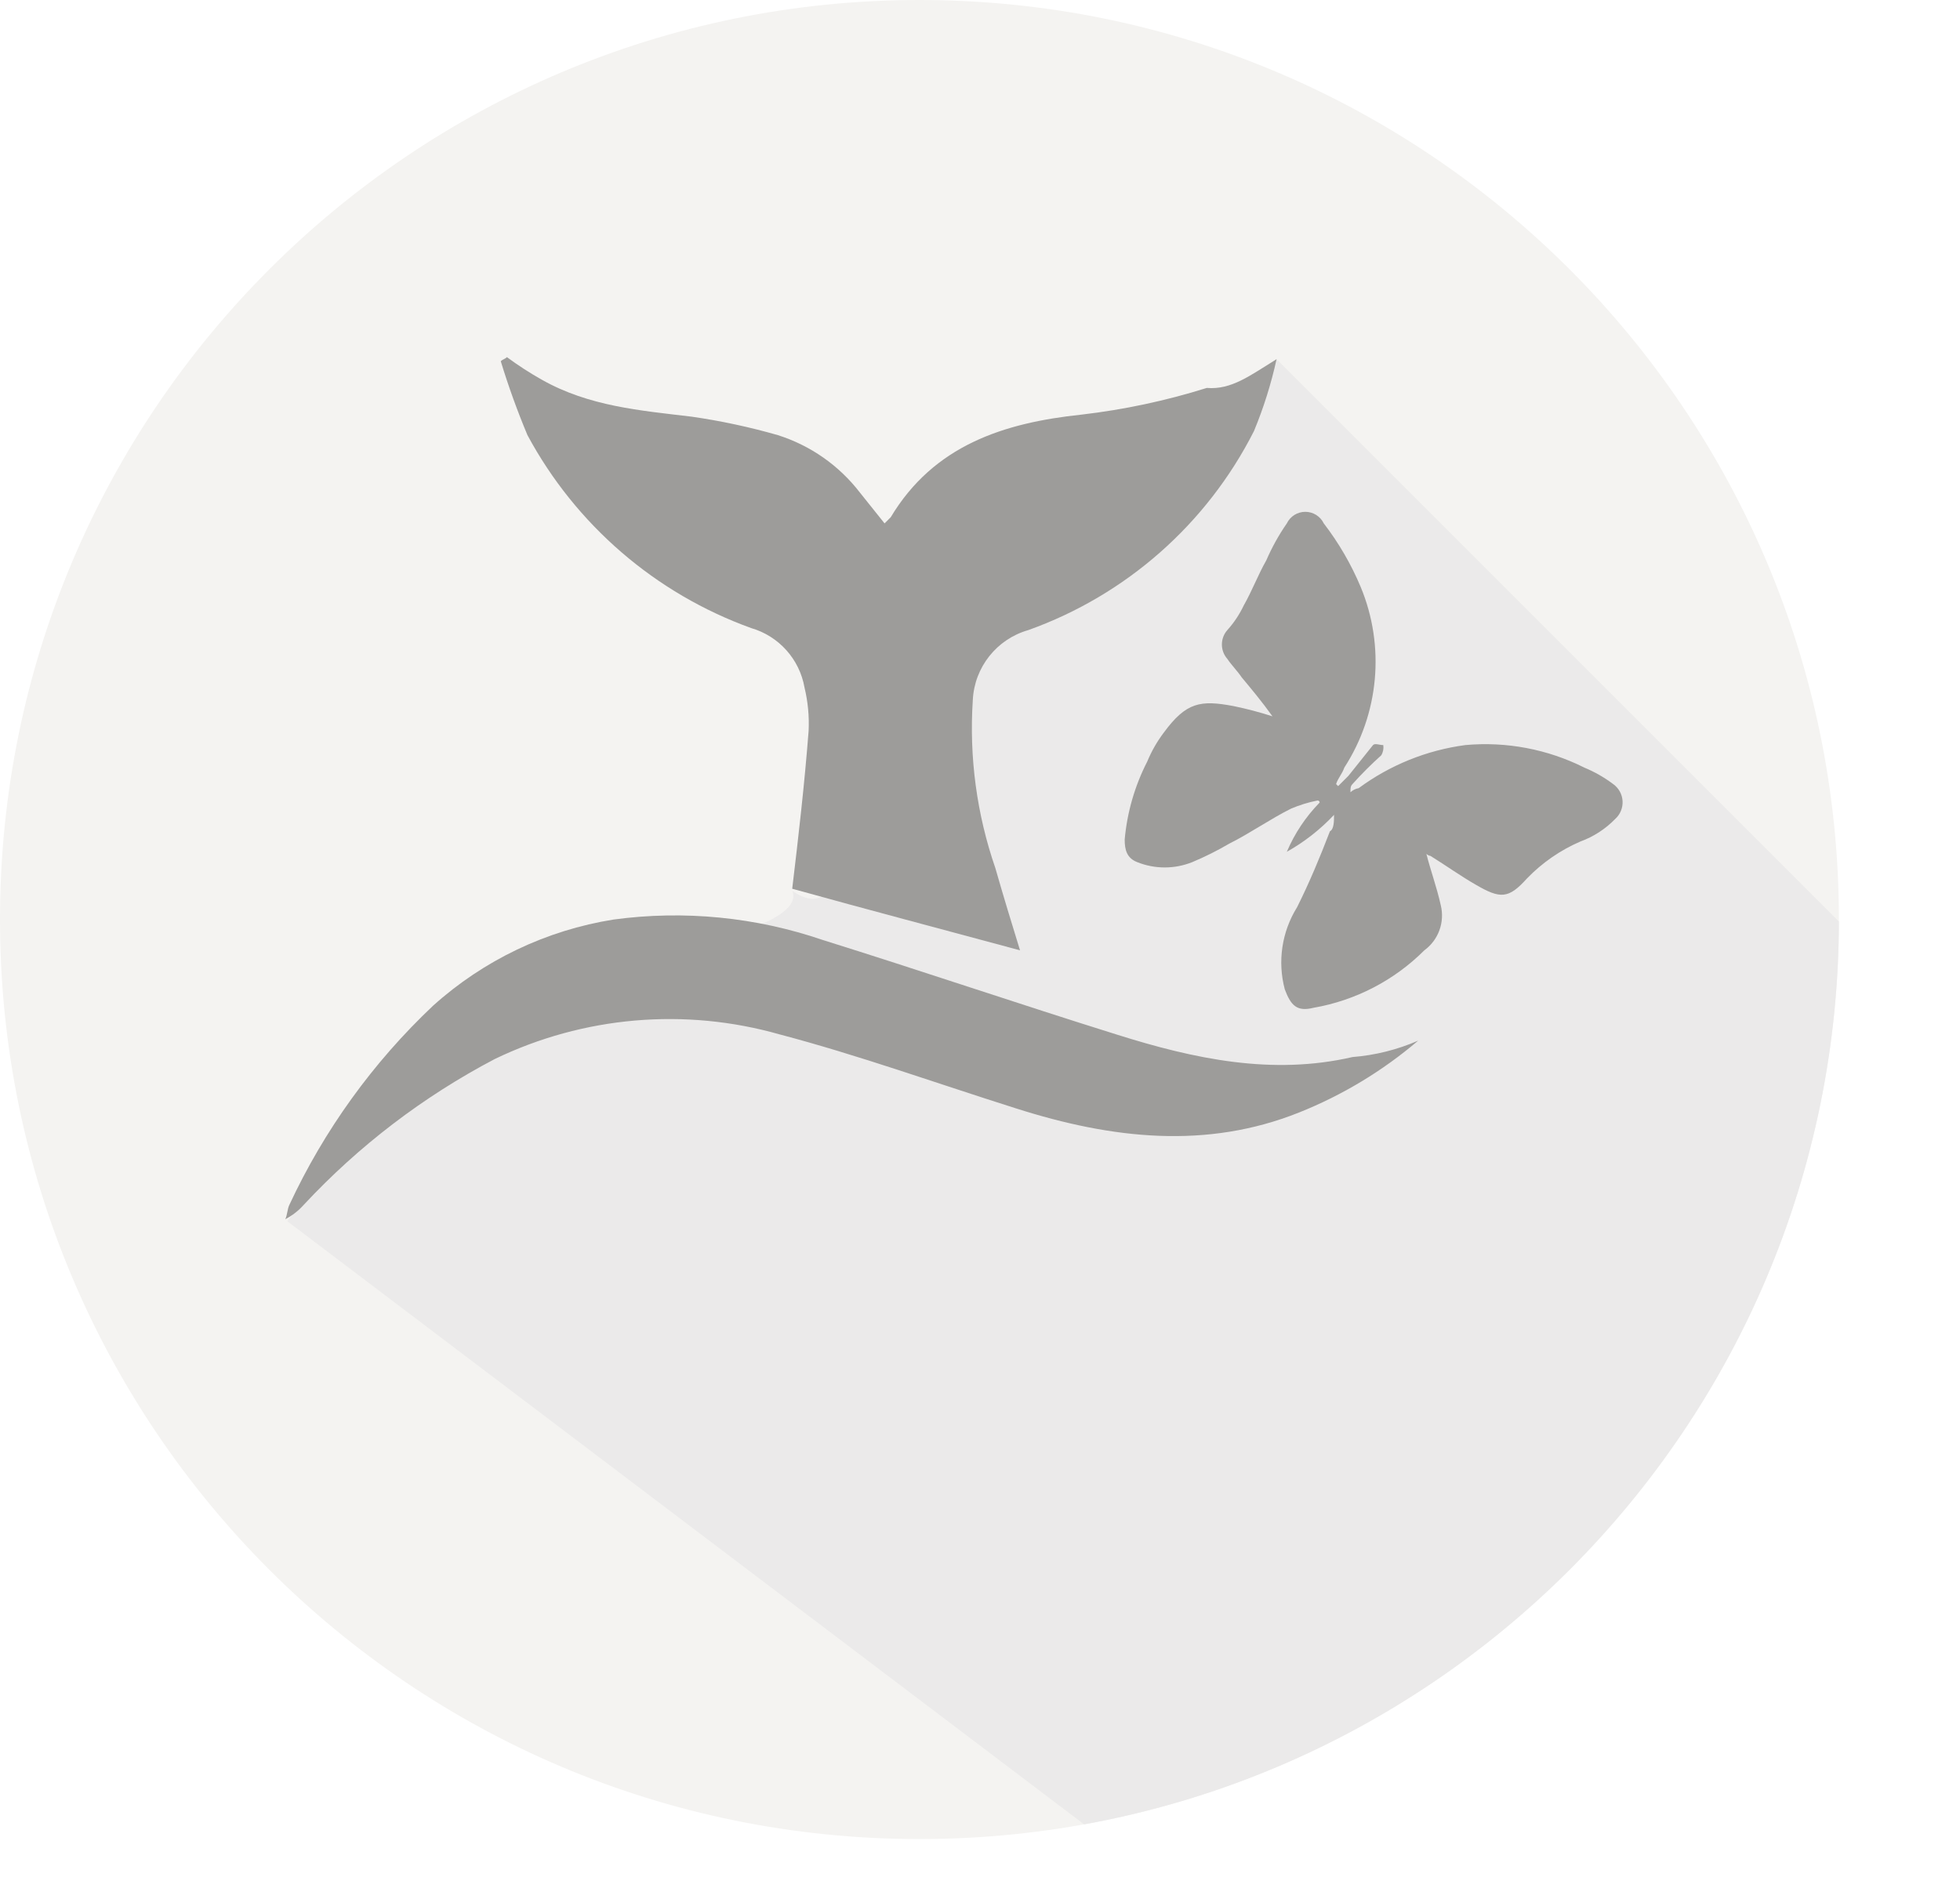
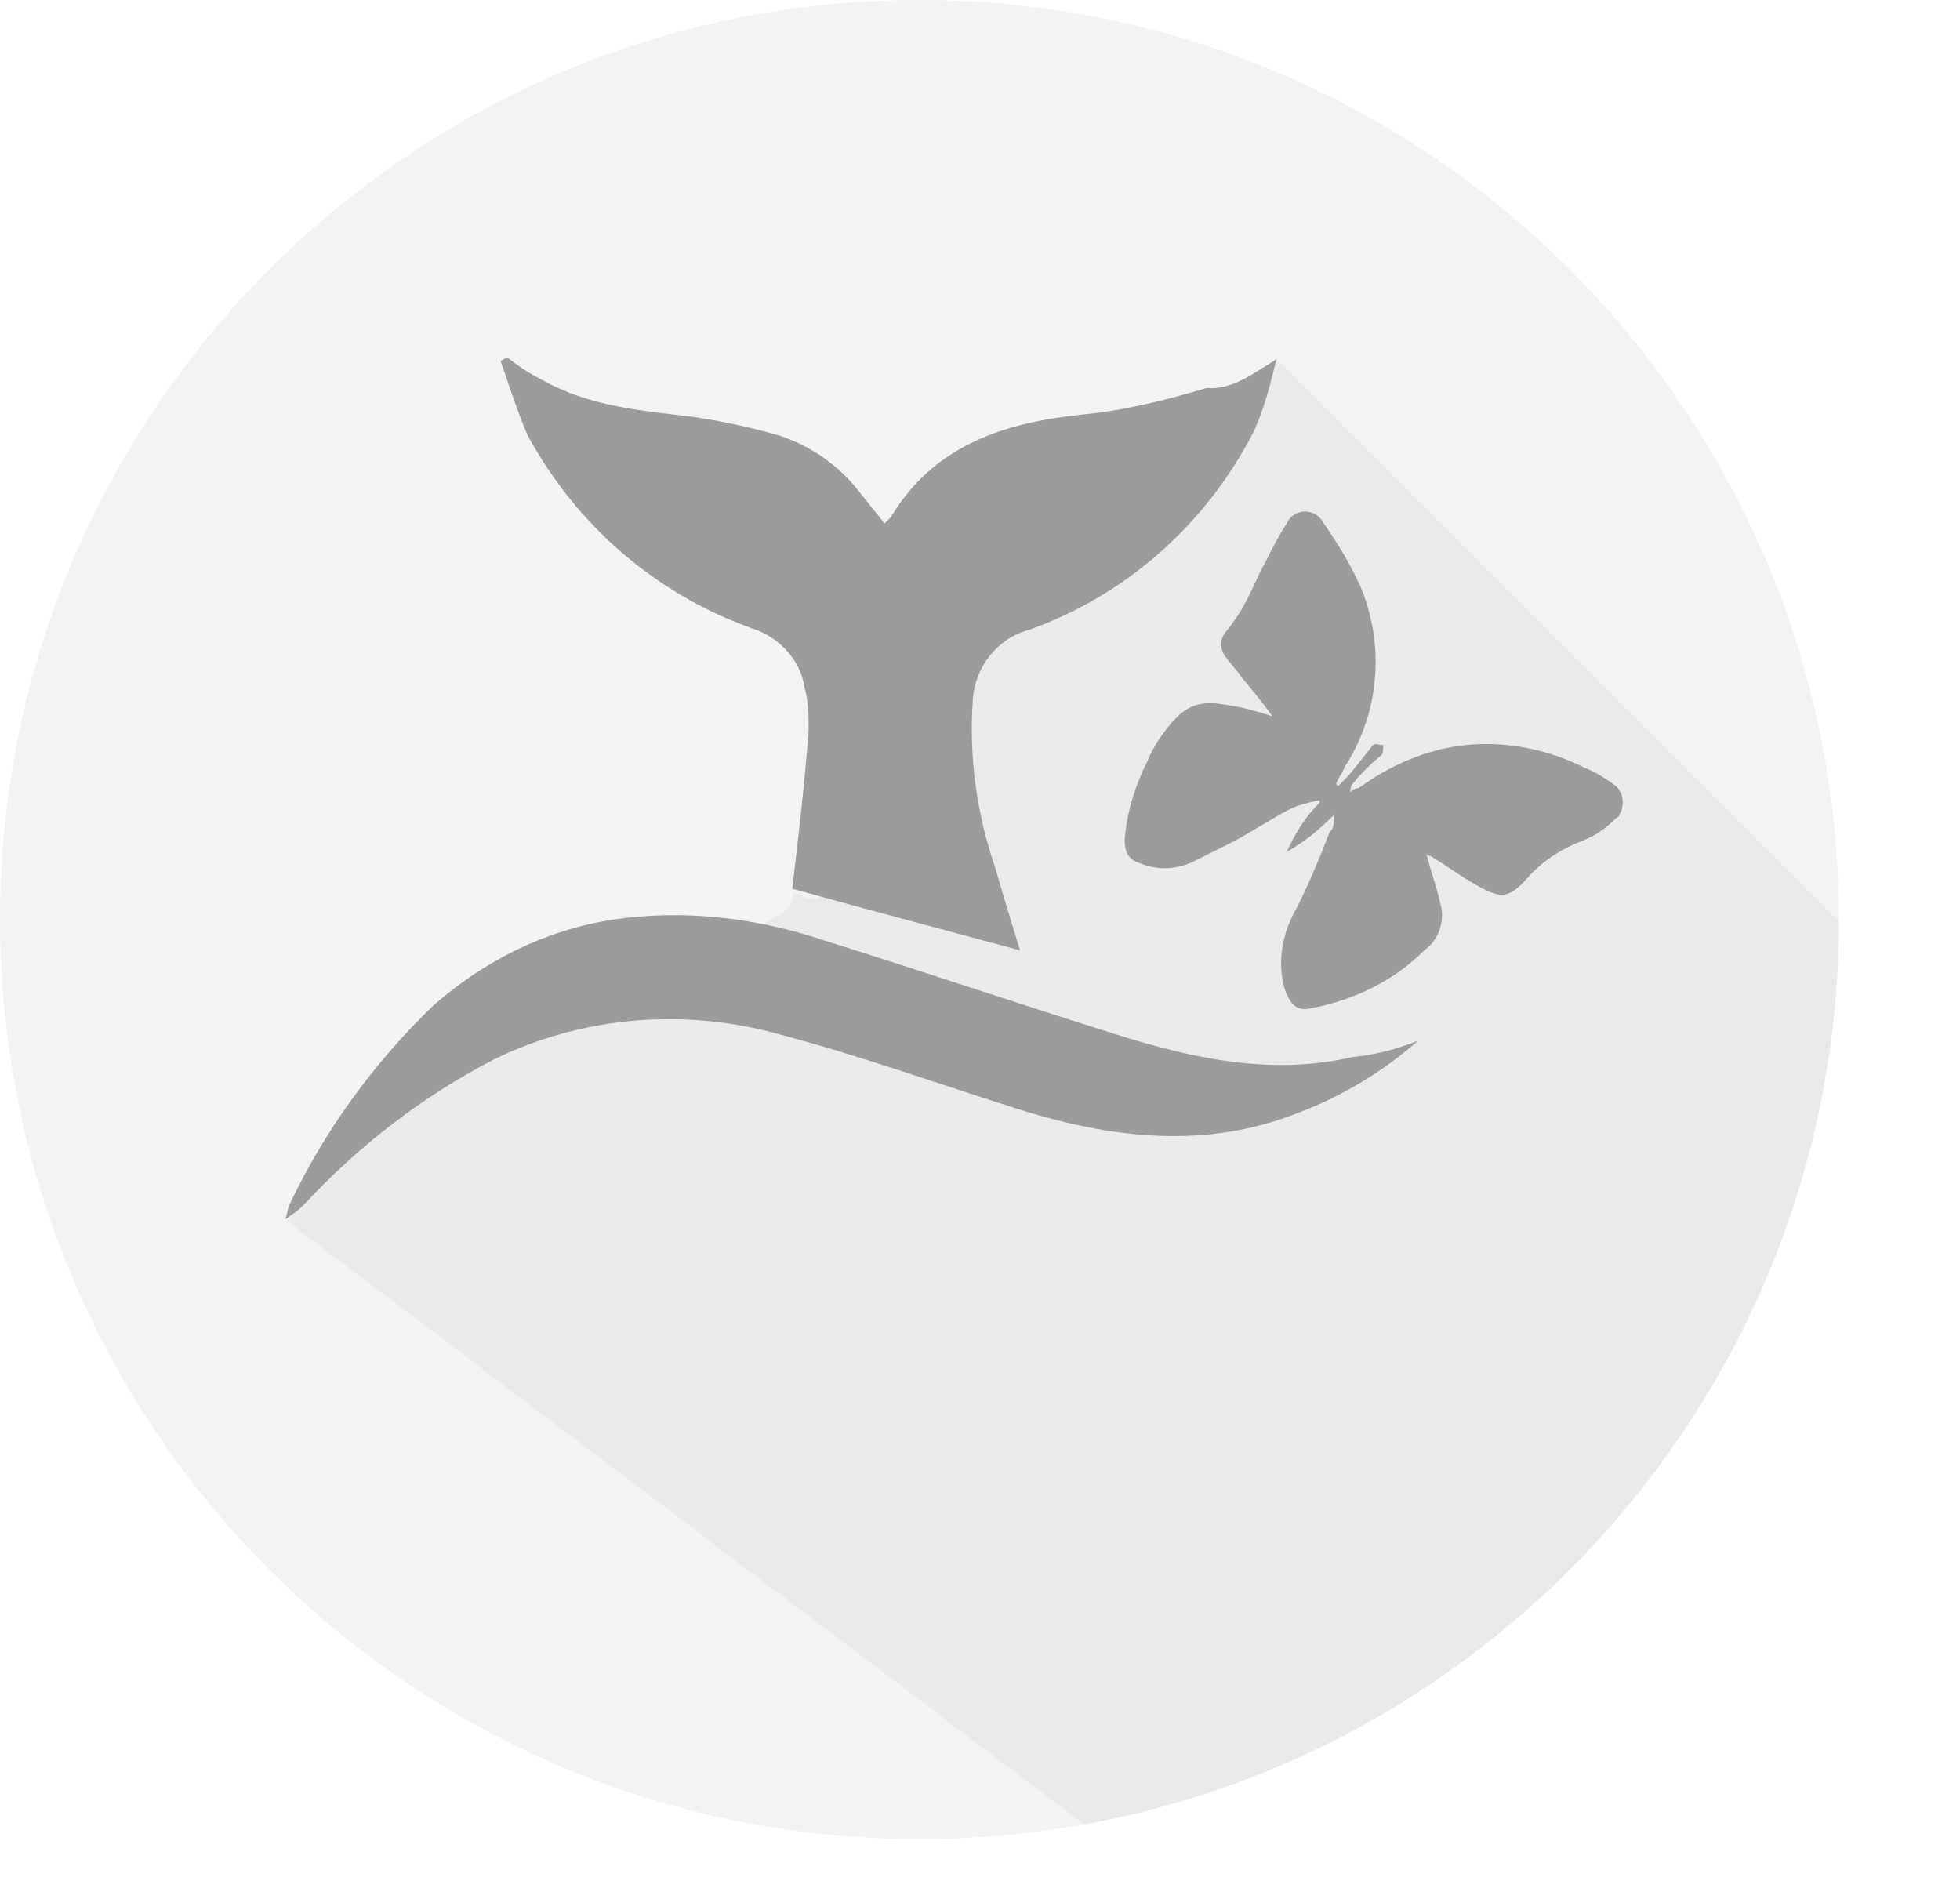
- <svg xmlns="http://www.w3.org/2000/svg" viewBox="0 0 95.5 92.5">
-   <defs>
-     <style>.cls-1{fill:none;}.cls-2{fill:#f4f3f1;}.cls-3{clip-path:url(#clip-path);}.cls-4{fill:#ebeaea;}.cls-5{fill:#9d9c9a;}</style>
-     <clipPath id="clip-path">
-       <circle class="cls-1" cx="44.8" cy="44.8" r="44.8" />
-     </clipPath>
-   </defs>
-   <g id="Layer_2" data-name="Layer 2">
-     <g id="Layer_1-2" data-name="Layer 1">
-       <g id="Capa_2" data-name="Capa 2">
-         <circle class="cls-2" cx="44.8" cy="44.8" r="44.8" />
+ <svg xmlns="http://www.w3.org/2000/svg" xmlns:xlink="http://www.w3.org/1999/xlink" version="1.1" id="Layer_1" x="0px" y="0px" viewBox="0 0 95.5 92.5" style="enable-background:new 0 0 95.5 92.5;" xml:space="preserve">
+   <style type="text/css">
+ 	.st0{fill:#F4F3F1;}
+ 	.st1{clip-path:url(#SVGID_2_);}
+ 	.st2{fill:#EBEAEA;}
+ 	.st3{fill:#9D9C9A;}
+ </style>
+   <g id="Layer_2">
+     <g id="Layer_1-2">
+       <g id="Capa_2">
+         <circle class="st0" cx="44.8" cy="44.8" r="44.8" />
      </g>
-       <g id="Capa_1" data-name="Capa 1">
-         <g class="cls-3">
-           <path class="cls-4" d="M14,59.5l43.6,33,29.8-12,3-6.4,2.9-5.7,2.2-5.3-.2-10.2-2.8-5.1L62.2,17.5S45,30.4,43.3,31.9c-3.1,3-.9,14.1-4.7,11.5,1.1,2.6-14.7,4.3-17.4,5.7A118.12,118.12,0,0,1,14,59.5Z" />
+       <g id="Capa_1">
+         <g>
+           <defs>
+             <circle id="SVGID_1_" cx="44.8" cy="44.8" r="44.8" />
+           </defs>
+           <clipPath id="SVGID_2_">
+             <use xlink:href="#SVGID_1_" style="overflow:visible;" />
+           </clipPath>
+           <g class="st1">
+             <path class="st2" d="M14,59.5l43.6,33l29.8-12l3-6.4l2.9-5.7l2.2-5.3l-0.2-10.2l-2.8-5.1L62.2,17.5c0,0-17.2,12.9-18.9,14.4       c-3.1,3-0.9,14.1-4.7,11.5c1.1,2.6-14.7,4.3-17.4,5.7C19,52.7,16.6,56.2,14,59.5z" />
+           </g>
        </g>
-         <path class="cls-5" d="M62.2,17.5A20.77,20.77,0,0,1,61.1,21a19.8,19.8,0,0,1-11,9.7,3.73,3.73,0,0,0-2.7,3.4,20.88,20.88,0,0,0,1.1,8.2c.4,1.4.8,2.7,1.2,4-3.7-1-7.5-2-11.1-3,.3-2.5.6-5.1.8-7.7a7.49,7.49,0,0,0-.2-2.1,3.68,3.68,0,0,0-2.6-2.9,20.14,20.14,0,0,1-10.9-9.4,38.16,38.16,0,0,1-1.3-3.6c.1-.1.2-.1.3-.2a16.29,16.29,0,0,0,1.7,1.1c2.3,1.3,4.8,1.5,7.3,1.8a31.48,31.48,0,0,1,4.2.9,8.14,8.14,0,0,1,4,2.8l1.2,1.5.3-.3c2.1-3.5,5.5-4.6,9.3-5a33.21,33.21,0,0,0,6.1-1.3C60,19,60.9,18.3,62.2,17.5Z" />
-         <path class="cls-5" d="M69.1,50.7a20.88,20.88,0,0,1-5.8,3.5c-4.5,1.8-9.1,1.3-13.8-.2-3.8-1.2-7.7-2.6-11.5-3.6a19.6,19.6,0,0,0-13.9,1.2,34.86,34.86,0,0,0-9.3,7.1,3.11,3.11,0,0,1-.9.7c.1-.2.1-.5.2-.7a31.79,31.79,0,0,1,7-9.7,17.18,17.18,0,0,1,8.8-4.2,22.28,22.28,0,0,1,10.2,1c4.8,1.5,9.5,3.1,14.3,4.6,3.8,1.2,7.6,2,11.5,1.1A10,10,0,0,0,69.1,50.7Z" />
-         <path class="cls-5" d="M65,39.7a9.59,9.59,0,0,1-2.3,1.8,7.76,7.76,0,0,1,1.6-2.4.1.1,0,0,0-.1-.1,6.47,6.47,0,0,0-1.3.4c-1,.5-2,1.2-3,1.7a15.1,15.1,0,0,1-1.8.9,3.6,3.6,0,0,1-2.7,0c-.5-.2-.6-.6-.6-1.1a10.36,10.36,0,0,1,1.1-3.8,6.38,6.38,0,0,1,.8-1.4c1.1-1.5,1.8-1.6,3.4-1.3a18,18,0,0,1,1.9.5c-.5-.7-1-1.3-1.5-1.9-.2-.3-.5-.6-.7-.9a1.06,1.06,0,0,1,0-1.4,5,5,0,0,0,.8-1.2c.4-.7.7-1.5,1.1-2.2a10.41,10.41,0,0,1,1-1.8,1,1,0,0,1,1.8,0,13.89,13.89,0,0,1,1.8,3.1,9.5,9.5,0,0,1-.8,8.8c-.1.3-.3.5-.4.8l.1.1.5-.5,1.2-1.5c.1-.1.3,0,.5,0a.75.75,0,0,1-.1.5,18.48,18.48,0,0,0-1.4,1.4c-.1.1-.1.2-.1.4a.76.76,0,0,1,.4-.2,11.25,11.25,0,0,1,5.2-2.1,10.77,10.77,0,0,1,5.8,1.1,6.38,6.38,0,0,1,1.4.8,1.09,1.09,0,0,1,.1,1.7A4.52,4.52,0,0,1,77,41a8.06,8.06,0,0,0-2.6,1.8c-.9,1-1.3,1-2.5.3-.7-.4-1.4-.9-2.2-1.4a.35.35,0,0,1-.2-.1c.2.8.5,1.6.7,2.5a2.1,2.1,0,0,1-.8,2.2A10.08,10.08,0,0,1,64,49.1c-.8.2-1.1-.1-1.4-.9a5.09,5.09,0,0,1,.6-4c.6-1.2,1.1-2.4,1.6-3.7C65,40.4,65,40,65,39.7Z" />
+         <g id="MainObject">
+           <path class="st3" d="M62.2,17.5c-0.3,1.2-0.6,2.4-1.1,3.5c-2.3,4.5-6.2,8-11,9.7c-1.5,0.4-2.6,1.8-2.7,3.4      c-0.2,2.8,0.2,5.6,1.1,8.2c0.4,1.4,0.8,2.7,1.2,4c-3.7-1-7.5-2-11.1-3c0.3-2.5,0.6-5.1,0.8-7.7c0-0.7,0-1.4-0.2-2.1      c-0.2-1.4-1.3-2.5-2.6-2.9c-4.7-1.7-8.5-5-10.9-9.4c-0.5-1.2-0.9-2.4-1.3-3.6c0.1-0.1,0.2-0.1,0.3-0.2c0.5,0.4,1.1,0.8,1.7,1.1      c2.3,1.3,4.8,1.5,7.3,1.8c1.4,0.2,2.8,0.5,4.2,0.9c1.6,0.5,3,1.5,4,2.8l1.2,1.5l0.3-0.3c2.1-3.5,5.5-4.6,9.3-5      c2.1-0.2,4.1-0.7,6.1-1.3C60,19,60.9,18.3,62.2,17.5z" />
+           <path class="st3" d="M69.1,50.7c-1.7,1.5-3.7,2.7-5.8,3.5c-4.5,1.8-9.1,1.3-13.8-0.2c-3.8-1.2-7.7-2.6-11.5-3.6      c-4.6-1.3-9.6-0.9-13.9,1.2c-3.5,1.8-6.6,4.2-9.3,7.1c-0.3,0.3-0.6,0.5-0.9,0.7c0.1-0.2,0.1-0.5,0.2-0.7c1.7-3.6,4.1-6.9,7-9.7      c2.5-2.2,5.5-3.7,8.8-4.2c3.4-0.5,6.9-0.1,10.2,1c4.8,1.5,9.5,3.1,14.3,4.6c3.8,1.2,7.6,2,11.5,1.1C67,51.4,68.1,51.1,69.1,50.7      z" />
+           <path class="st3" d="M65,39.7c-0.7,0.7-1.4,1.3-2.3,1.8c0.4-0.9,0.9-1.7,1.6-2.4c0-0.1,0-0.1-0.1-0.1c-0.4,0.1-0.9,0.2-1.3,0.4      c-1,0.5-2,1.2-3,1.7c-0.6,0.3-1.2,0.6-1.8,0.9c-0.9,0.4-1.8,0.4-2.7,0c-0.5-0.2-0.6-0.6-0.6-1.1c0.1-1.3,0.5-2.6,1.1-3.8      c0.2-0.5,0.5-1,0.8-1.4c1.1-1.5,1.8-1.6,3.4-1.3c0.6,0.1,1.3,0.3,1.9,0.5c-0.5-0.7-1-1.3-1.5-1.9c-0.2-0.3-0.5-0.6-0.7-0.9      c-0.4-0.4-0.4-1,0-1.4c0.3-0.4,0.6-0.8,0.8-1.2c0.4-0.7,0.7-1.5,1.1-2.2c0.3-0.6,0.6-1.2,1-1.8c0.2-0.5,0.8-0.7,1.3-0.5      c0.2,0.1,0.4,0.3,0.5,0.5c0.7,1,1.3,2,1.8,3.1c1.2,2.9,0.9,6.2-0.8,8.8c-0.1,0.3-0.3,0.5-0.4,0.8l0.1,0.1l0.5-0.5l1.2-1.5      c0.1-0.1,0.3,0,0.5,0c0,0.2,0,0.4-0.1,0.5c-0.5,0.4-1,0.9-1.4,1.4c-0.1,0.1-0.1,0.2-0.1,0.4c0.1-0.1,0.2-0.2,0.4-0.2      c1.5-1.1,3.3-1.9,5.2-2.1c2-0.2,4,0.2,5.8,1.1c0.5,0.2,1,0.5,1.4,0.8c0.5,0.3,0.6,1,0.3,1.5c0,0.1-0.1,0.1-0.2,0.2      c-0.5,0.5-1.1,0.9-1.7,1.1c-1,0.4-1.9,1-2.6,1.8c-0.9,1-1.3,1-2.5,0.3c-0.7-0.4-1.4-0.9-2.2-1.4c-0.1,0-0.1,0-0.2-0.1      c0.2,0.8,0.5,1.6,0.7,2.5c0.2,0.8-0.1,1.7-0.8,2.2c-1.5,1.5-3.4,2.4-5.4,2.8c-0.8,0.2-1.1-0.1-1.4-0.9c-0.4-1.4-0.1-2.8,0.6-4      c0.6-1.2,1.1-2.4,1.6-3.7C65,40.4,65,40,65,39.7z" />
+         </g>
      </g>
    </g>
  </g>
</svg>
